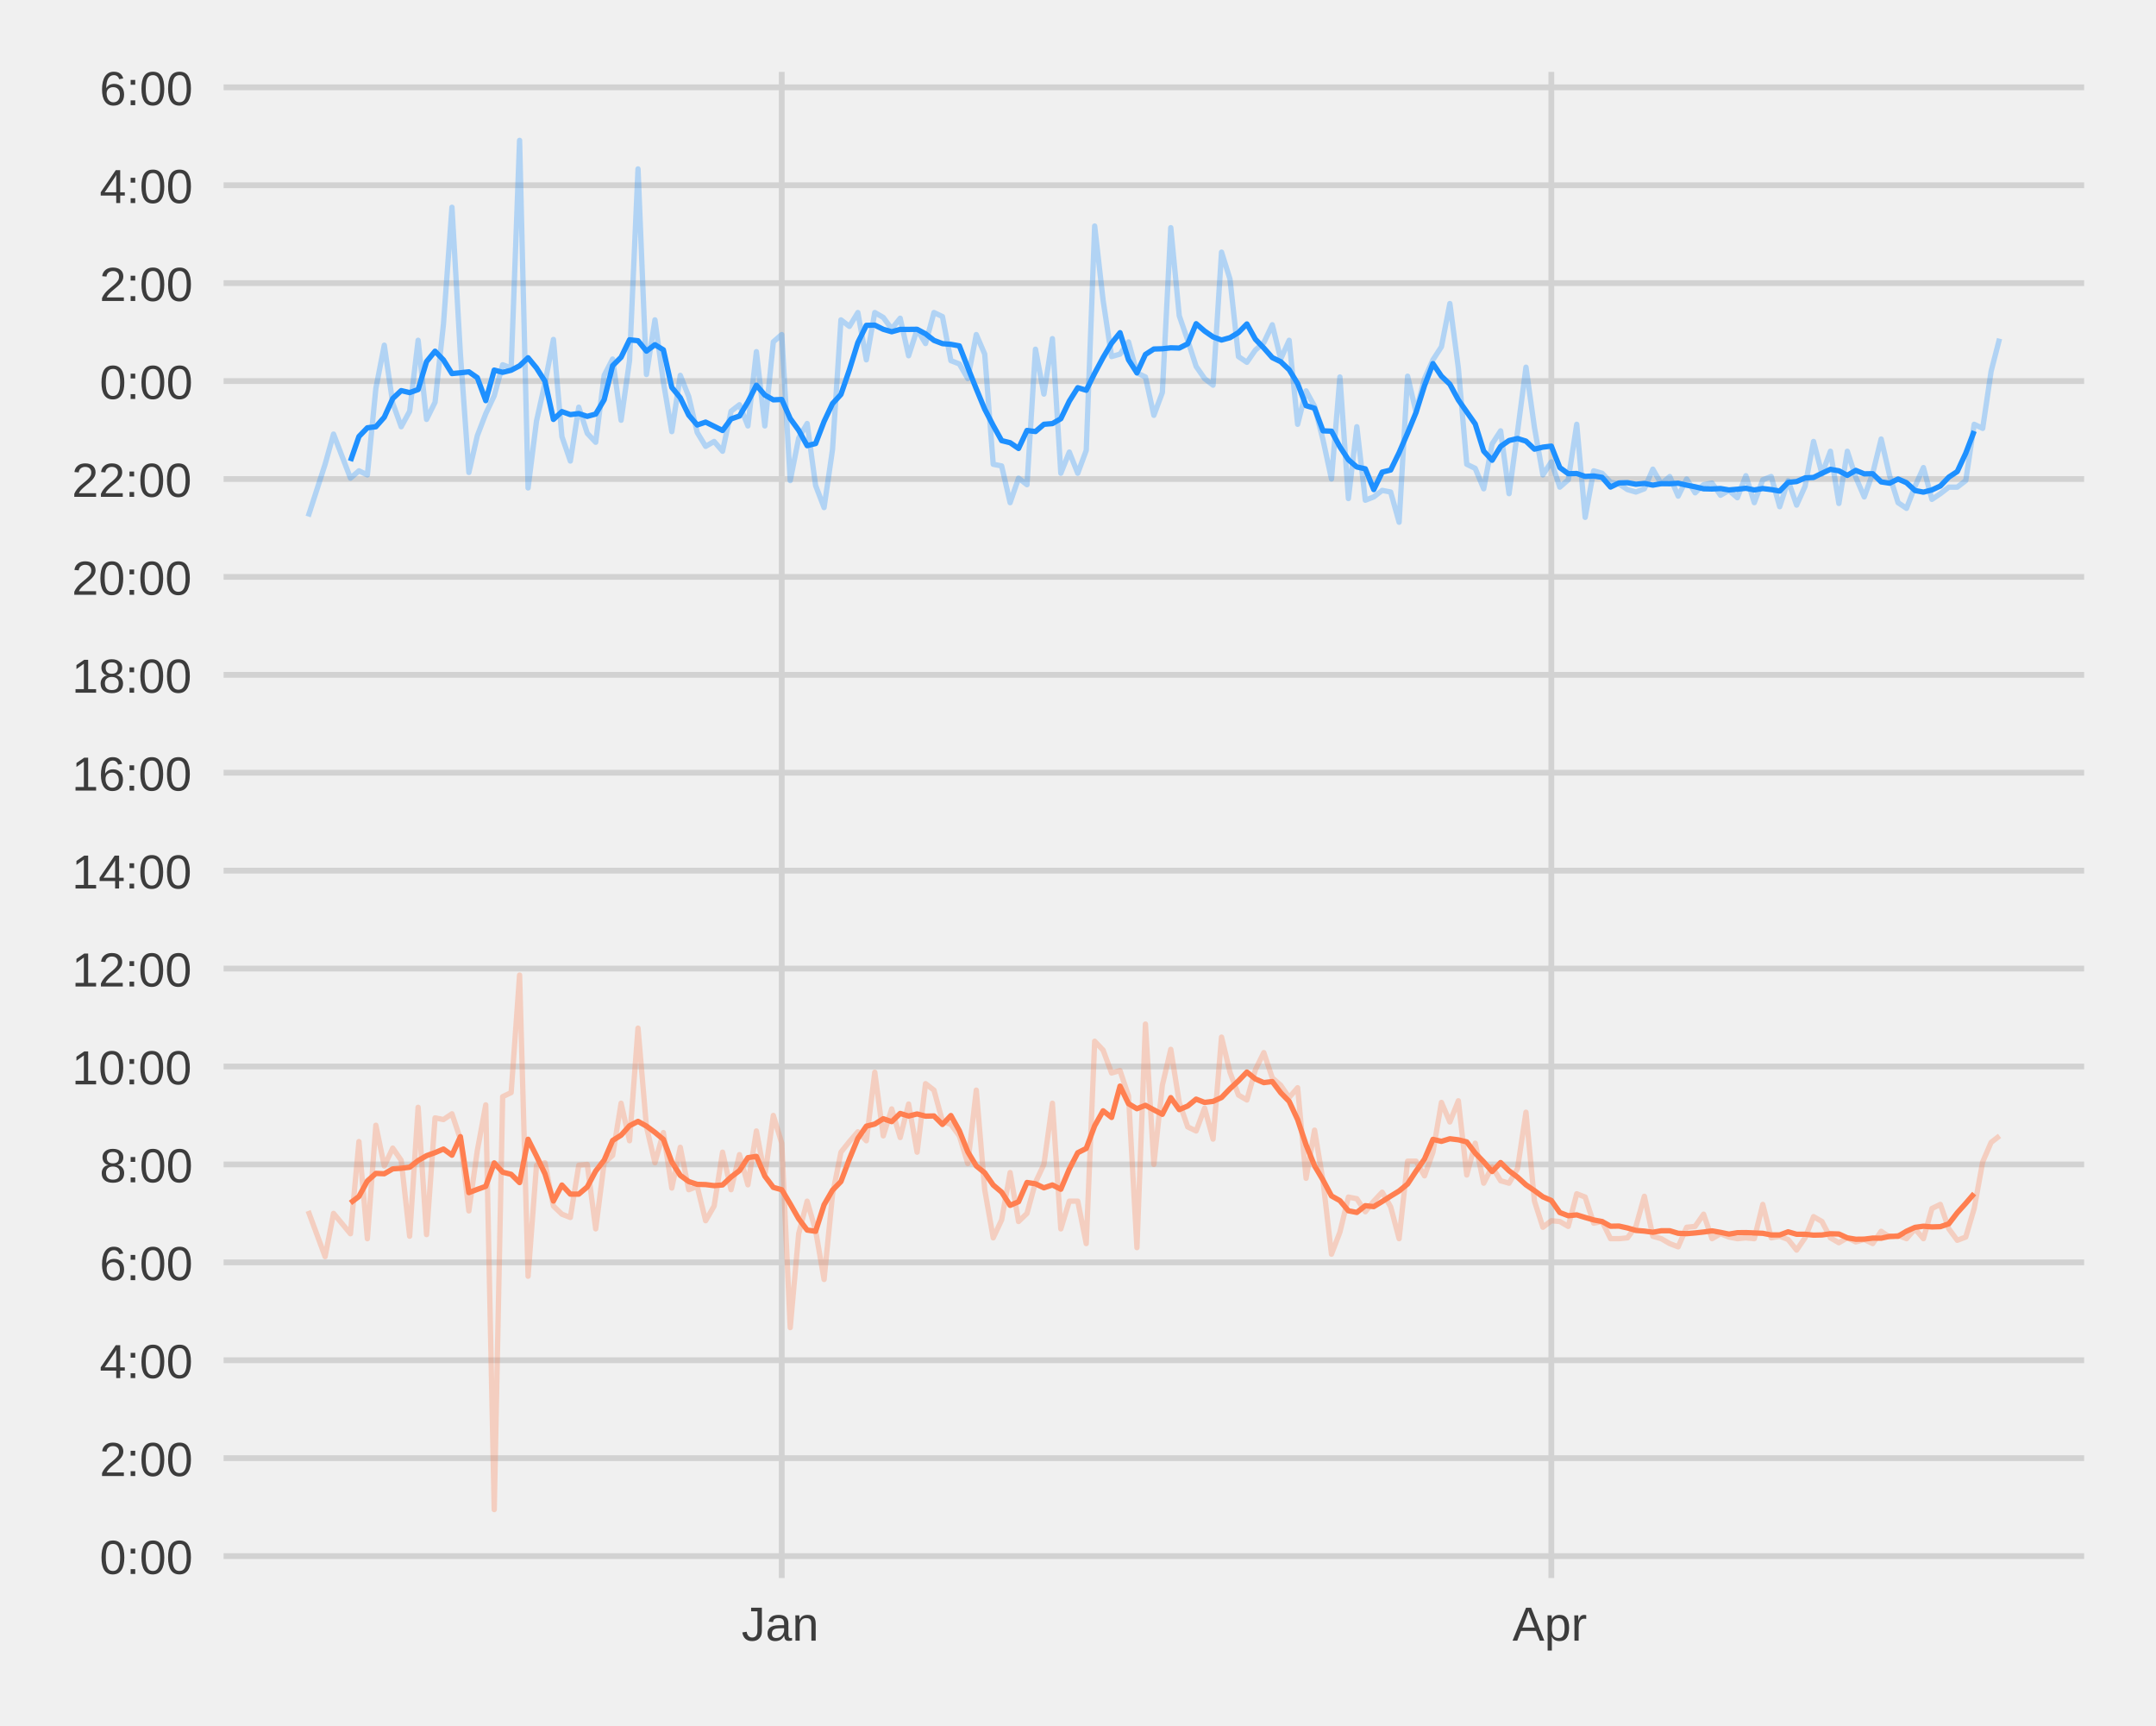
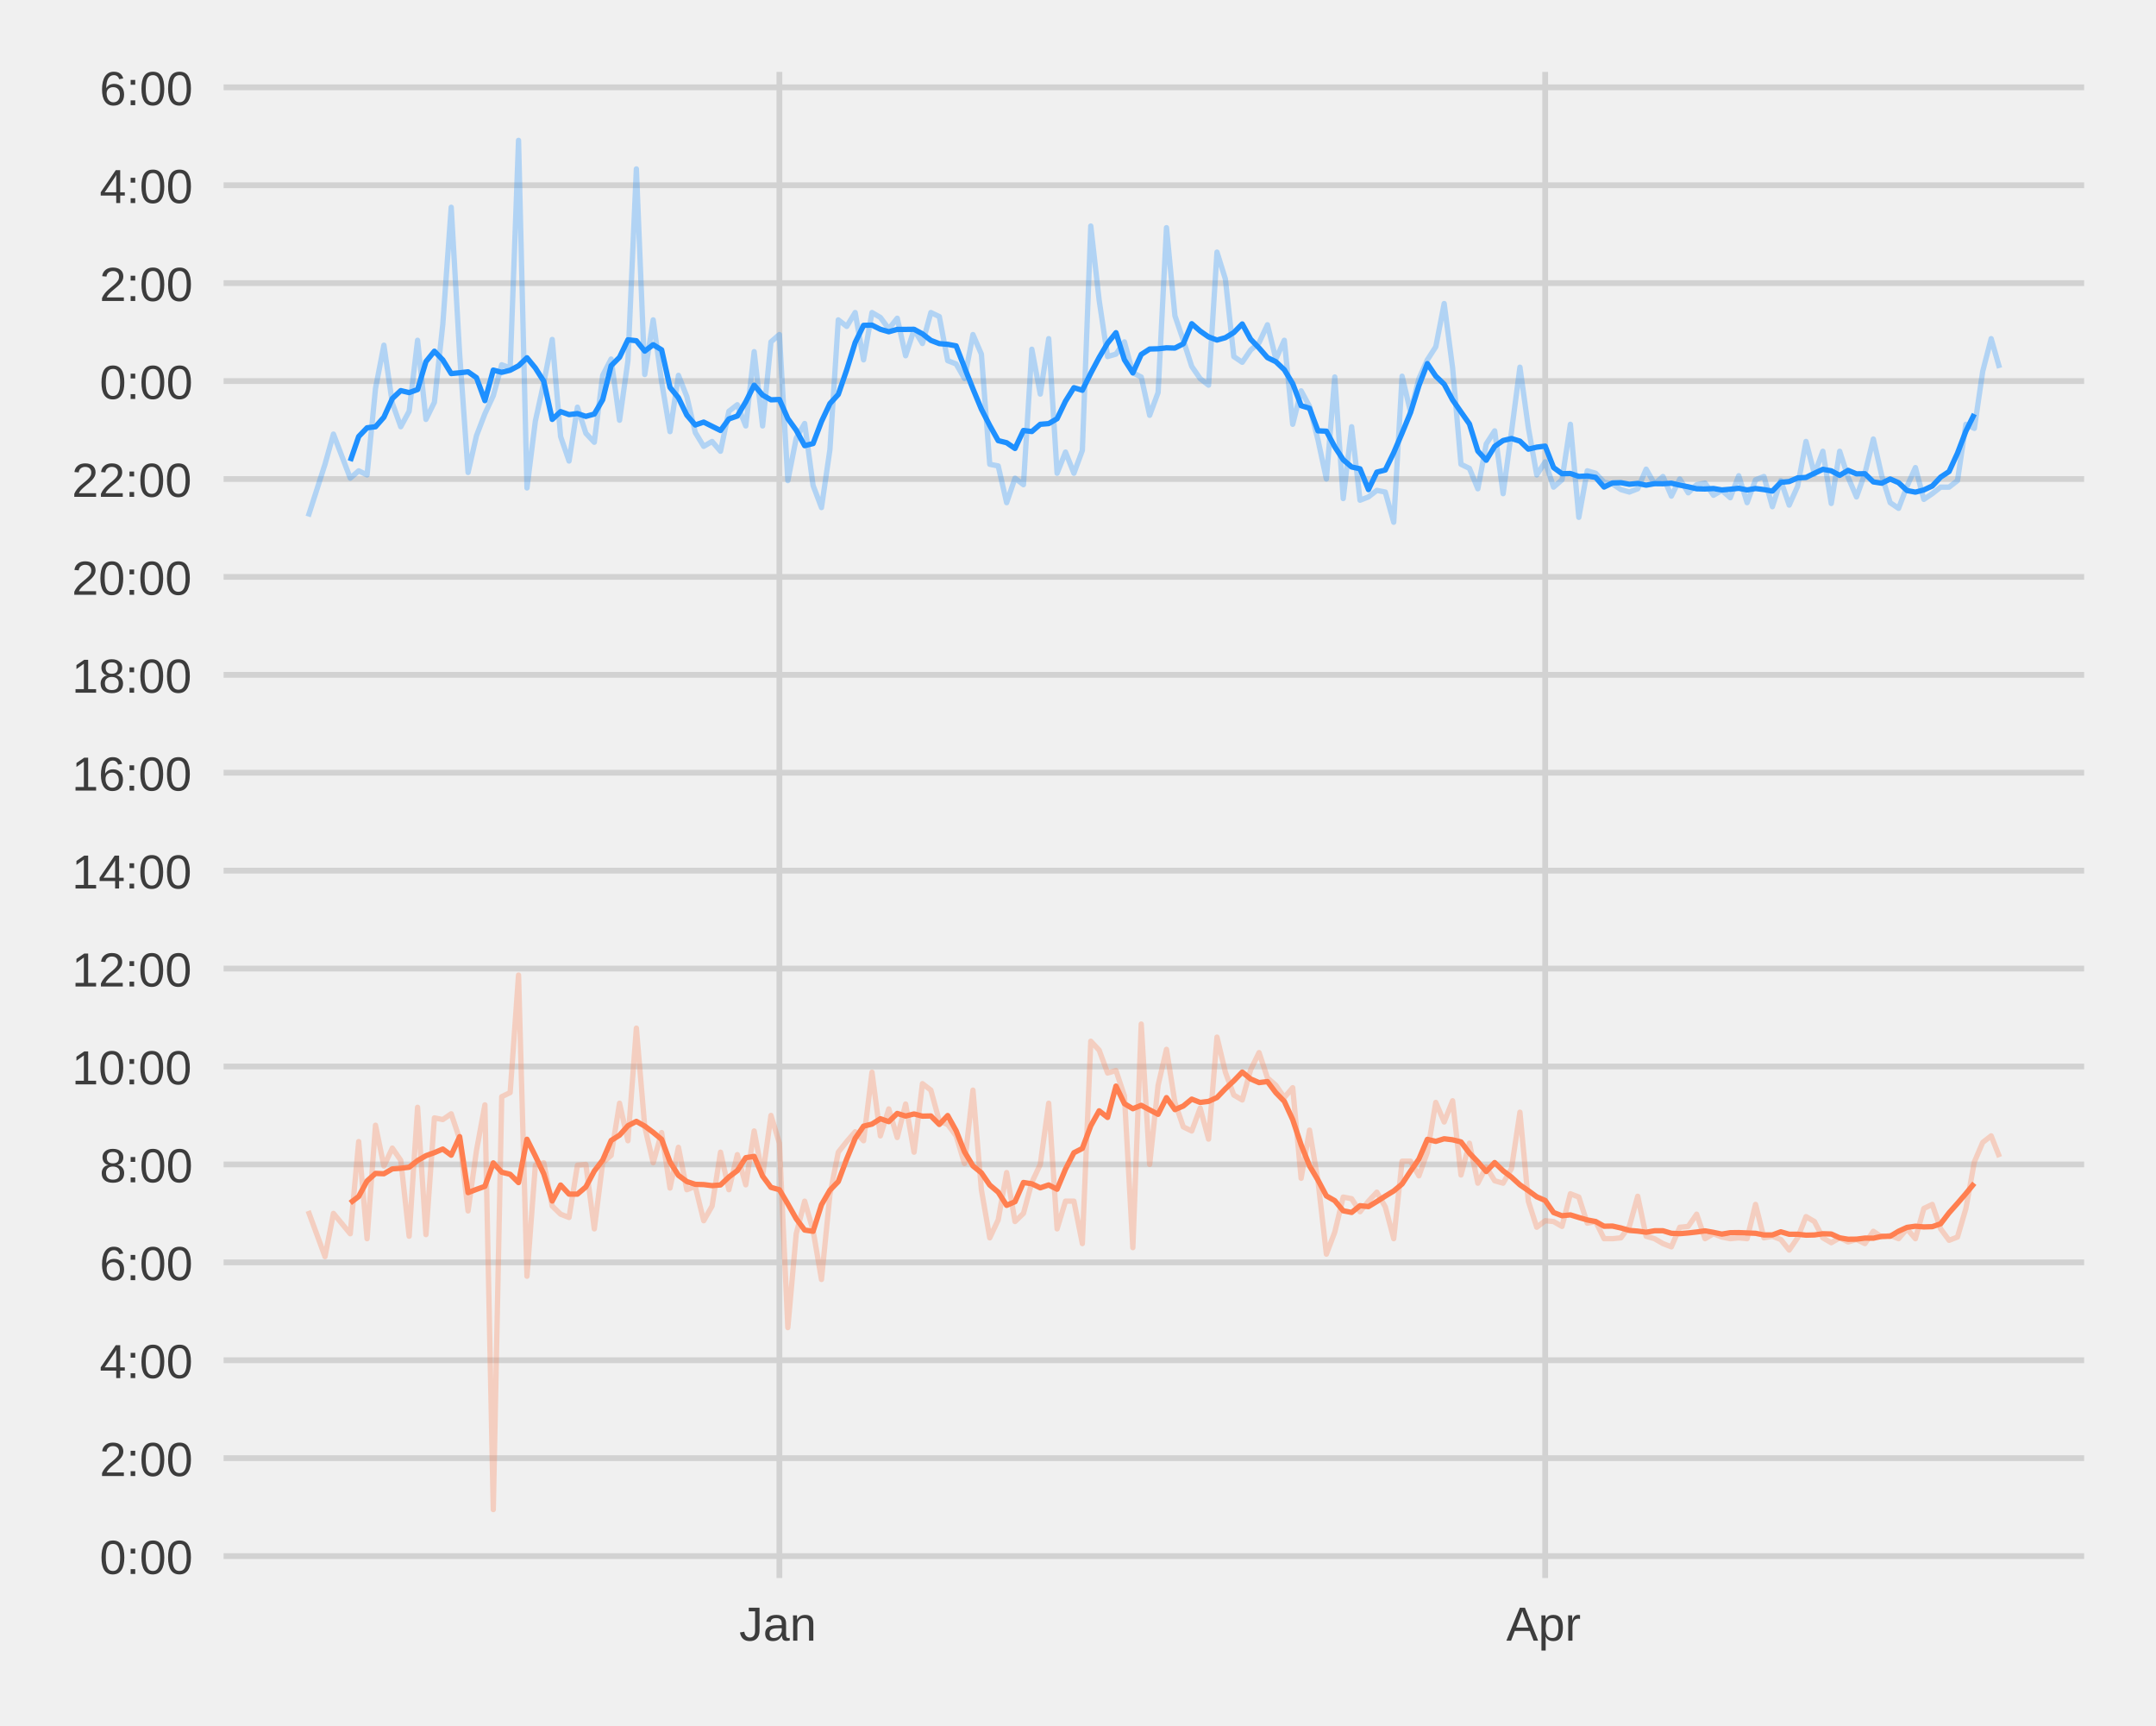
<svg xmlns="http://www.w3.org/2000/svg" viewBox="0 0 432.00 345.60">
  <defs>
    <style type="text/css">
    line, polyline, polygon, path, rect, circle {
      fill: none;
      stroke: #000000;
      stroke-linecap: round;
      stroke-linejoin: round;
      stroke-miterlimit: 10.00;
    }
  </style>
  </defs>
  <rect width="100%" height="100%" style="stroke: none; fill: #FFFFFF;" />
  <rect x="0.00" y="0.00" width="432.00" height="345.60" style="stroke-width: 1.16; stroke: none; fill: #F0F0F0;" />
  <defs>
    <clipPath id="cpNDQuODB8NDE3LjYwfDMxNi4xM3wxNC40MA==">
      <rect x="44.80" y="14.40" width="372.80" height="301.73" />
    </clipPath>
  </defs>
  <rect x="44.80" y="14.40" width="372.80" height="301.73" style="stroke-width: 1.16; stroke: none; fill: #F0F0F0;" clip-path="url(#cpNDQuODB8NDE3LjYwfDMxNi4xM3wxNC40MA==)" />
  <polyline points="44.80,311.74 417.60,311.74 " style="stroke-width: 1.16; stroke: #D2D2D2; stroke-linecap: butt;" clip-path="url(#cpNDQuODB8NDE3LjYwfDMxNi4xM3wxNC40MA==)" />
  <polyline points="44.80,292.12 417.60,292.12 " style="stroke-width: 1.16; stroke: #D2D2D2; stroke-linecap: butt;" clip-path="url(#cpNDQuODB8NDE3LjYwfDMxNi4xM3wxNC40MA==)" />
  <polyline points="44.80,272.50 417.60,272.50 " style="stroke-width: 1.16; stroke: #D2D2D2; stroke-linecap: butt;" clip-path="url(#cpNDQuODB8NDE3LjYwfDMxNi4xM3wxNC40MA==)" />
  <polyline points="44.80,252.89 417.60,252.89 " style="stroke-width: 1.16; stroke: #D2D2D2; stroke-linecap: butt;" clip-path="url(#cpNDQuODB8NDE3LjYwfDMxNi4xM3wxNC40MA==)" />
  <polyline points="44.80,233.27 417.60,233.27 " style="stroke-width: 1.16; stroke: #D2D2D2; stroke-linecap: butt;" clip-path="url(#cpNDQuODB8NDE3LjYwfDMxNi4xM3wxNC40MA==)" />
  <polyline points="44.80,213.65 417.60,213.65 " style="stroke-width: 1.16; stroke: #D2D2D2; stroke-linecap: butt;" clip-path="url(#cpNDQuODB8NDE3LjYwfDMxNi4xM3wxNC40MA==)" />
  <polyline points="44.80,194.04 417.60,194.04 " style="stroke-width: 1.16; stroke: #D2D2D2; stroke-linecap: butt;" clip-path="url(#cpNDQuODB8NDE3LjYwfDMxNi4xM3wxNC40MA==)" />
  <polyline points="44.80,174.42 417.60,174.42 " style="stroke-width: 1.16; stroke: #D2D2D2; stroke-linecap: butt;" clip-path="url(#cpNDQuODB8NDE3LjYwfDMxNi4xM3wxNC40MA==)" />
  <polyline points="44.80,154.80 417.60,154.80 " style="stroke-width: 1.16; stroke: #D2D2D2; stroke-linecap: butt;" clip-path="url(#cpNDQuODB8NDE3LjYwfDMxNi4xM3wxNC40MA==)" />
  <polyline points="44.80,135.19 417.60,135.19 " style="stroke-width: 1.16; stroke: #D2D2D2; stroke-linecap: butt;" clip-path="url(#cpNDQuODB8NDE3LjYwfDMxNi4xM3wxNC40MA==)" />
  <polyline points="44.80,115.57 417.60,115.57 " style="stroke-width: 1.16; stroke: #D2D2D2; stroke-linecap: butt;" clip-path="url(#cpNDQuODB8NDE3LjYwfDMxNi4xM3wxNC40MA==)" />
  <polyline points="44.80,95.96 417.60,95.96 " style="stroke-width: 1.16; stroke: #D2D2D2; stroke-linecap: butt;" clip-path="url(#cpNDQuODB8NDE3LjYwfDMxNi4xM3wxNC40MA==)" />
  <polyline points="44.80,76.34 417.60,76.34 " style="stroke-width: 1.16; stroke: #D2D2D2; stroke-linecap: butt;" clip-path="url(#cpNDQuODB8NDE3LjYwfDMxNi4xM3wxNC40MA==)" />
  <polyline points="44.80,56.72 417.60,56.72 " style="stroke-width: 1.16; stroke: #D2D2D2; stroke-linecap: butt;" clip-path="url(#cpNDQuODB8NDE3LjYwfDMxNi4xM3wxNC40MA==)" />
  <polyline points="44.80,37.11 417.60,37.11 " style="stroke-width: 1.16; stroke: #D2D2D2; stroke-linecap: butt;" clip-path="url(#cpNDQuODB8NDE3LjYwfDMxNi4xM3wxNC40MA==)" />
  <polyline points="44.80,17.49 417.60,17.49 " style="stroke-width: 1.16; stroke: #D2D2D2; stroke-linecap: butt;" clip-path="url(#cpNDQuODB8NDE3LjYwfDMxNi4xM3wxNC40MA==)" />
-   <polyline points="156.64,316.13 156.64,14.40 " style="stroke-width: 1.16; stroke: #D2D2D2; stroke-linecap: butt;" clip-path="url(#cpNDQuODB8NDE3LjYwfDMxNi4xM3wxNC40MA==)" />
-   <polyline points="310.84,316.13 310.84,14.40 " style="stroke-width: 1.16; stroke: #D2D2D2; stroke-linecap: butt;" clip-path="url(#cpNDQuODB8NDE3LjYwfDMxNi4xM3wxNC40MA==)" />
-   <polyline points="61.75,242.59 65.14,251.74 66.83,243.08 70.22,247.16 71.92,228.69 73.61,248.15 75.31,225.42 77.00,233.60 78.69,230.00 80.39,232.45 82.08,247.66 83.78,221.83 85.47,247.33 87.17,223.95 88.86,224.28 90.56,223.13 92.25,228.20 93.95,242.59 95.64,230.49 97.33,221.34 99.03,302.42 100.72,219.70 102.42,218.88 104.11,195.34 105.81,255.67 107.50,233.43 109.20,232.94 110.89,241.61 112.59,243.24 114.28,243.90 115.97,233.43 117.67,233.27 119.36,246.18 121.06,232.94 122.75,231.47 124.45,221.01 126.14,228.53 127.84,205.97 129.53,225.75 131.23,232.94 132.92,226.89 134.61,238.01 136.31,229.84 138.00,238.34 139.70,237.68 141.39,244.55 143.09,241.61 144.78,230.82 146.48,238.34 148.17,231.31 149.86,237.36 151.56,226.57 153.25,235.56 154.95,223.46 156.64,229.02 158.34,265.96 160.03,247.16 161.73,240.63 163.42,246.51 165.12,256.32 166.81,239.32 168.50,230.82 170.20,228.69 171.89,226.73 173.59,228.53 175.28,214.80 176.98,227.55 178.67,222.15 180.37,227.88 182.06,221.17 183.76,230.82 185.45,217.09 187.14,218.39 188.84,224.61 190.53,225.26 192.23,227.55 193.92,233.11 195.62,218.39 197.31,238.34 199.01,247.98 200.70,244.39 202.40,234.90 204.09,244.71 205.78,243.08 207.48,236.87 209.17,233.27 210.87,221.01 212.56,246.18 214.26,240.63 215.95,240.63 217.65,249.13 219.34,208.59 221.03,210.38 222.73,214.96 224.42,214.47 226.12,219.54 227.81,249.94 229.51,205.15 231.20,233.27 232.90,217.41 234.59,210.22 236.29,220.85 237.98,225.75 239.67,226.57 241.37,221.99 243.06,228.20 244.76,207.77 246.45,214.80 248.15,219.37 249.84,220.36 251.54,214.31 253.23,210.87 254.93,215.94 256.62,217.41 258.31,219.87 260.01,217.90 261.70,236.05 263.40,226.40 265.09,236.54 266.79,251.25 268.48,246.84 270.18,239.81 271.87,240.14 273.57,242.75 275.26,240.63 276.95,238.83 278.65,241.77 280.34,248.15 282.04,232.62 283.73,232.62 285.43,235.56 287.12,230.82 288.82,220.85 290.51,224.77 292.21,220.52 293.90,235.39 295.59,229.02 297.29,237.03 298.98,233.76 300.68,236.54 302.37,237.03 304.07,234.09 305.76,222.81 307.46,240.63 309.15,245.86 310.84,244.55 312.54,244.71 314.23,245.69 315.93,239.15 317.62,239.81 319.32,245.04 321.01,244.71 322.71,248.15 324.40,248.15 326.10,247.98 327.79,245.69 329.48,239.65 331.18,247.66 332.87,248.15 334.57,249.13 336.26,249.78 337.96,245.86 339.65,245.69 341.35,243.24 343.04,248.15 344.74,247.16 346.43,247.82 348.12,248.15 349.82,247.98 351.51,248.15 353.21,241.28 354.90,247.98 356.60,247.66 358.29,248.31 359.99,250.43 361.68,247.98 363.38,243.73 365.07,244.71 366.76,247.98 368.46,248.96 370.15,247.98 371.85,248.80 373.54,248.31 375.24,249.13 376.93,246.67 378.63,247.82 380.32,247.49 382.01,248.15 383.71,246.18 385.40,248.15 387.10,242.10 388.79,241.28 390.49,246.18 392.18,248.47 393.88,247.82 395.57,242.10 397.27,232.78 398.96,228.86 400.65,227.55 " style="stroke-width: 1.07; stroke: #FF7F50; stroke-opacity: 0.30; stroke-linecap: butt;" clip-path="url(#cpNDQuODB8NDE3LjYwfDMxNi4xM3wxNC40MA==)" />
-   <polyline points="61.75,103.47 65.14,93.01 66.83,86.96 70.22,95.79 71.92,94.32 73.61,95.14 75.31,77.81 77.00,69.15 78.69,80.75 80.39,85.49 82.08,82.39 83.78,68.17 85.47,84.02 87.17,80.59 88.86,64.90 90.56,41.52 92.25,70.94 93.95,94.65 95.64,87.29 97.33,82.88 99.03,79.28 100.72,73.07 102.42,73.72 104.11,28.12 105.81,97.75 107.50,84.35 109.20,76.67 110.89,68.00 112.59,87.45 114.28,92.36 115.97,81.57 117.67,86.80 119.36,88.60 121.06,75.19 122.75,71.93 124.45,84.19 126.14,72.25 127.84,33.84 129.53,75.03 131.23,64.08 132.92,76.50 134.61,86.47 136.31,75.19 138.00,79.44 139.70,86.64 141.39,89.42 143.09,88.44 144.78,90.40 146.48,82.39 148.17,81.08 149.86,85.33 151.56,70.45 153.25,85.33 154.95,68.49 156.64,67.02 158.34,96.28 160.03,87.78 161.73,84.84 163.42,97.26 165.12,101.68 166.81,90.07 168.50,64.08 170.20,65.39 171.89,62.61 173.59,72.09 175.28,62.61 176.98,63.59 178.67,65.88 180.37,63.75 182.06,71.27 183.76,66.04 185.45,68.82 187.14,62.61 188.84,63.42 190.53,72.25 192.23,72.91 193.92,75.85 195.62,67.02 197.31,70.94 199.01,93.01 200.70,93.34 202.40,100.70 204.09,95.79 205.78,97.10 207.48,69.96 209.17,78.95 210.87,67.84 212.56,94.81 214.26,90.56 215.95,94.81 217.65,90.23 219.34,45.28 221.03,60.16 222.73,71.43 224.42,70.94 226.12,68.49 227.81,74.70 229.51,75.52 231.20,83.20 232.90,78.63 234.59,45.61 236.29,63.26 237.98,68.17 239.67,73.40 241.37,75.85 243.06,77.16 244.76,50.51 246.45,55.90 248.15,71.43 249.84,72.58 251.54,70.13 253.23,68.66 254.93,65.06 256.62,71.93 258.31,68.17 260.01,85.00 261.70,78.30 263.40,81.41 265.09,88.11 266.79,95.96 268.48,75.52 270.18,99.88 271.87,85.49 273.57,100.21 275.26,99.55 276.95,98.24 278.65,98.57 280.34,104.62 282.04,75.36 283.73,82.55 285.43,75.85 287.12,72.09 288.82,69.47 290.51,60.81 292.21,73.72 293.90,93.01 295.59,93.83 297.29,97.92 298.98,88.93 300.68,86.31 302.37,98.90 304.07,86.47 305.76,73.56 307.46,85.66 309.15,95.14 310.84,92.52 312.54,97.59 314.23,96.12 315.93,85.00 317.62,103.64 319.32,94.32 321.01,94.81 322.71,96.61 324.40,96.94 326.10,98.08 327.79,98.57 329.48,97.92 331.18,93.99 332.87,96.94 334.57,95.46 336.26,99.39 337.96,95.96 339.65,98.73 341.35,97.10 343.04,96.77 344.74,99.22 346.43,98.24 348.12,99.71 349.82,95.30 351.51,100.70 353.21,96.12 354.90,95.46 356.60,101.51 358.29,96.28 359.99,101.19 361.68,97.43 363.38,88.44 365.07,94.97 366.76,90.40 368.46,100.86 370.15,90.40 371.85,95.63 373.54,99.55 375.24,94.81 376.93,87.95 378.63,95.30 380.32,100.70 382.01,101.84 383.71,97.43 385.40,93.67 387.10,100.04 388.79,98.90 390.49,97.59 392.18,97.59 393.88,96.28 395.57,85.00 397.27,85.82 398.96,74.38 400.65,67.84 " style="stroke-width: 1.07; stroke: #1E90FF; stroke-opacity: 0.30; stroke-linecap: butt;" clip-path="url(#cpNDQuODB8NDE3LjYwfDMxNi4xM3wxNC40MA==)" />
-   <polyline points="70.22,240.98 71.92,239.69 73.61,236.59 75.31,235.07 77.00,235.14 78.69,234.16 80.39,234.04 82.08,233.83 83.78,232.50 85.47,231.52 87.17,230.91 88.86,230.19 90.56,231.42 92.25,227.71 93.95,238.92 95.64,238.27 97.33,237.66 99.03,232.97 100.72,234.83 102.42,235.25 104.11,236.91 105.81,228.23 107.50,231.59 109.20,235.16 110.89,240.60 112.59,237.40 114.28,239.22 115.97,239.22 117.67,237.78 119.36,234.60 121.06,232.41 122.75,228.48 124.45,227.41 126.14,225.52 127.84,224.65 129.53,225.59 131.23,226.85 132.92,228.25 134.61,232.78 136.31,235.46 138.00,236.70 139.70,237.26 141.39,237.31 143.09,237.52 144.78,237.38 146.48,235.79 148.17,234.51 149.86,231.92 151.56,231.66 153.25,235.61 154.95,237.87 156.64,238.34 158.34,241.19 160.03,244.15 161.73,246.42 163.42,246.67 165.12,241.35 166.81,238.43 168.50,236.70 170.20,232.17 171.89,228.06 173.59,225.61 175.28,225.19 176.98,224.12 178.67,224.70 180.37,223.06 182.06,223.58 183.76,223.16 185.45,223.60 187.14,223.56 188.84,225.26 190.53,223.48 192.23,226.52 193.92,230.75 195.62,233.57 197.31,234.95 199.01,237.40 200.70,238.83 202.40,241.47 204.09,240.74 205.78,236.89 207.48,237.15 209.17,237.96 210.87,237.38 212.56,238.24 214.26,234.20 215.95,230.93 217.65,230.07 219.34,225.54 221.03,222.53 222.73,223.86 224.42,217.58 226.12,221.10 227.81,222.11 229.51,221.43 231.20,222.34 232.90,223.23 234.59,219.89 236.29,222.29 237.98,221.57 239.67,220.19 241.37,220.85 243.06,220.64 244.76,219.87 246.45,218.11 248.15,216.53 249.84,214.77 251.54,216.15 253.23,216.88 254.93,216.67 256.62,218.91 258.31,220.64 260.01,224.30 261.70,229.35 263.40,233.55 265.09,236.40 266.79,239.58 268.48,240.53 270.18,242.56 271.87,242.89 273.57,241.54 275.26,241.72 276.95,240.70 278.65,239.62 280.34,238.59 282.04,237.19 283.73,234.62 285.43,232.20 287.12,228.25 288.82,228.65 290.51,228.13 292.21,228.34 293.90,228.76 295.59,231.00 297.29,232.76 298.98,234.69 300.68,232.90 302.37,234.55 304.07,235.82 305.76,237.36 307.46,238.52 309.15,239.76 310.84,240.49 312.54,242.91 314.23,243.55 315.93,243.38 317.62,243.90 319.32,244.39 321.01,244.71 322.71,245.65 324.40,245.62 326.10,246.00 327.79,246.49 329.48,246.63 331.18,246.86 332.87,246.56 334.57,246.56 336.26,247.07 337.96,247.14 339.65,247.00 341.35,246.81 343.04,246.58 344.74,246.88 346.43,247.23 348.12,246.95 349.82,246.93 351.51,247.00 353.21,247.07 354.90,247.40 356.60,247.40 358.29,246.77 359.99,247.26 361.68,247.26 363.38,247.44 365.07,247.40 366.76,247.16 368.46,247.21 370.15,247.98 371.85,248.26 373.54,248.24 375.24,248.03 376.93,248.05 378.63,247.68 380.32,247.66 382.01,246.65 383.71,245.88 385.40,245.65 387.10,245.79 388.79,245.74 390.49,245.16 392.18,242.96 393.88,241.07 395.57,239.11 " style="stroke-width: 1.07; stroke: #FF7F50; stroke-linecap: butt;" clip-path="url(#cpNDQuODB8NDE3LjYwfDMxNi4xM3wxNC40MA==)" />
-   <polyline points="70.22,92.36 71.92,87.45 73.61,85.70 75.31,85.49 77.00,83.58 78.69,79.84 80.39,78.25 82.08,78.65 83.78,78.04 85.47,72.44 87.17,70.36 88.86,72.11 90.56,74.84 92.25,74.68 93.95,74.49 95.64,75.66 97.33,80.26 99.03,74.14 100.72,74.59 102.42,74.17 104.11,73.28 105.81,71.67 107.50,73.72 109.20,76.39 110.89,84.02 112.59,82.46 114.28,83.06 115.97,82.85 117.67,83.41 119.36,82.95 121.06,80.08 122.75,73.26 124.45,71.57 126.14,68.07 127.84,68.26 129.53,70.34 131.23,69.05 132.92,70.08 134.61,77.62 136.31,79.68 138.00,83.16 139.70,85.14 141.39,84.56 143.09,85.40 144.78,86.24 146.48,83.93 148.17,83.34 149.86,80.50 151.56,77.16 153.25,79.14 154.95,80.10 156.64,80.03 158.34,83.86 160.03,86.19 161.73,89.28 163.42,88.86 165.12,84.44 166.81,80.85 168.50,79.02 170.20,74.07 171.89,68.63 173.59,65.18 175.28,65.13 176.98,65.97 178.67,66.46 180.37,65.99 182.06,65.99 183.76,65.97 185.45,66.88 187.14,68.19 188.84,68.84 190.53,68.98 192.23,69.29 193.92,73.63 195.62,77.90 197.31,81.97 199.01,85.24 200.70,88.27 202.40,88.69 204.09,89.84 205.78,86.24 207.48,86.45 209.17,85.00 210.87,84.86 212.56,83.88 214.26,80.36 215.95,77.67 217.65,78.18 219.34,74.77 221.03,71.62 222.73,68.75 224.42,66.65 226.12,72.07 227.81,74.70 229.51,71.01 231.20,69.92 232.90,69.87 234.59,69.68 236.29,69.73 237.98,68.87 239.67,64.85 241.37,66.32 243.06,67.49 244.76,68.12 246.45,67.65 248.15,66.62 249.84,64.90 251.54,67.96 253.23,69.71 254.93,71.64 256.62,72.46 258.31,74.07 260.01,76.85 261.70,81.27 263.40,81.78 265.09,86.31 266.79,86.38 268.48,89.51 270.18,92.10 271.87,93.55 273.57,93.92 275.26,98.08 276.95,94.58 278.65,94.16 280.34,90.68 282.04,86.75 283.73,82.64 285.43,77.25 287.12,72.84 288.82,75.36 290.51,76.97 292.21,80.12 293.90,82.53 295.59,84.93 297.29,90.37 298.98,92.20 300.68,89.42 302.37,88.25 304.07,87.85 305.76,88.37 307.46,89.98 309.15,89.58 310.84,89.37 312.54,93.67 314.23,94.90 315.93,94.86 317.62,95.44 319.32,95.35 321.01,95.63 322.71,97.57 324.40,96.75 326.10,96.70 327.79,97.01 329.48,96.84 331.18,97.19 332.87,96.89 334.57,96.91 336.26,96.80 337.96,97.19 339.65,97.52 341.35,97.92 343.04,97.96 344.74,97.87 346.43,98.15 348.12,98.01 349.82,97.82 351.51,98.15 353.21,97.87 354.90,98.08 356.60,98.38 358.29,96.63 359.99,96.47 361.68,95.74 363.38,95.65 365.07,94.81 366.76,94.02 368.46,94.32 370.15,95.23 371.85,94.23 373.54,94.93 375.24,94.90 376.93,96.54 378.63,96.80 380.32,95.96 382.01,96.70 383.71,98.27 385.40,98.59 387.10,98.15 388.79,97.36 390.49,95.58 392.18,94.46 393.88,90.79 395.57,86.36 " style="stroke-width: 1.07; stroke: #1E90FF; stroke-linecap: butt;" clip-path="url(#cpNDQuODB8NDE3LjYwfDMxNi4xM3wxNC40MA==)" />
+   <polyline points="156.17,316.13 156.17,14.40 " style="stroke-width: 1.16; stroke: #D2D2D2; stroke-linecap: butt;" clip-path="url(#cpNDQuODB8NDE3LjYwfDMxNi4xM3wxNC40MA==)" />
+   <polyline points="309.61,316.13 309.61,14.40 " style="stroke-width: 1.16; stroke: #D2D2D2; stroke-linecap: butt;" clip-path="url(#cpNDQuODB8NDE3LjYwfDMxNi4xM3wxNC40MA==)" />
+   <polyline points="61.75,242.59 65.12,251.74 66.81,243.08 70.18,247.16 71.87,228.69 73.55,248.15 75.24,225.42 76.92,233.60 78.61,230.00 80.30,232.45 81.98,247.66 83.67,221.83 85.35,247.33 87.04,223.95 88.73,224.28 90.41,223.13 92.10,228.20 93.79,242.59 95.47,230.49 97.16,221.34 98.84,302.42 100.53,219.70 102.22,218.88 103.90,195.34 105.59,255.67 107.27,233.43 108.96,232.94 110.65,241.61 112.33,243.24 114.02,243.90 115.70,233.43 117.39,233.27 119.08,246.18 120.76,232.94 122.45,231.47 124.14,221.01 125.82,228.53 127.51,205.97 129.19,225.75 130.88,232.94 132.57,226.89 134.25,238.01 135.94,229.84 137.62,238.34 139.31,237.68 141.00,244.55 142.68,241.61 144.37,230.82 146.05,238.34 147.74,231.31 149.43,237.36 151.11,226.57 152.80,235.56 154.48,223.46 156.17,229.02 157.86,265.96 159.54,247.16 161.23,240.63 162.92,246.51 164.60,256.32 166.29,239.32 167.97,230.82 169.66,228.69 171.35,226.73 173.03,228.53 174.72,214.80 176.40,227.55 178.09,222.15 179.78,227.88 181.46,221.17 183.15,230.82 184.83,217.09 186.52,218.39 188.21,224.61 189.89,225.26 191.58,227.55 193.26,233.11 194.95,218.39 196.64,238.34 198.32,247.98 200.01,244.39 201.70,234.90 203.38,244.71 205.07,243.08 206.75,236.87 208.44,233.27 210.13,221.01 211.81,246.18 213.50,240.63 215.18,240.63 216.87,249.13 218.56,208.59 220.24,210.38 221.93,214.96 223.61,214.47 225.30,219.54 226.99,249.94 228.67,205.15 230.36,233.27 232.05,217.41 233.73,210.22 235.42,220.85 237.10,225.75 238.79,226.57 240.48,221.99 242.16,228.20 243.85,207.77 245.53,214.80 247.22,219.37 248.91,220.36 250.59,214.31 252.28,210.87 253.96,215.94 255.65,217.41 257.34,219.87 259.02,217.90 260.71,236.05 262.39,226.40 264.08,236.54 265.77,251.25 267.45,246.84 269.14,239.81 270.83,240.14 272.51,242.75 274.20,240.63 275.88,238.83 277.57,241.77 279.26,248.15 280.94,232.62 282.63,232.62 284.31,235.56 286.00,230.82 287.69,220.85 289.37,224.77 291.06,220.52 292.74,235.39 294.43,229.02 296.12,237.03 297.80,233.76 299.49,236.54 301.18,237.03 302.86,234.09 304.55,222.81 306.23,240.63 307.92,245.86 309.61,244.55 311.29,244.71 312.98,245.69 314.66,239.15 316.35,239.81 318.04,245.04 319.72,244.71 321.41,248.15 323.09,248.15 324.78,247.98 326.47,245.69 328.15,239.65 329.84,247.66 331.52,248.15 333.21,249.13 334.90,249.78 336.58,245.86 338.27,245.69 339.96,243.24 341.64,248.15 343.33,247.16 345.01,247.82 346.70,248.15 348.39,247.98 350.07,248.15 351.76,241.28 353.44,247.98 355.13,247.66 356.82,248.31 358.50,250.43 360.19,247.98 361.87,243.73 363.56,244.71 365.25,247.98 366.93,248.96 368.62,247.98 370.31,248.80 371.99,248.31 373.68,249.13 375.36,246.67 377.05,247.82 378.74,247.49 380.42,248.15 382.11,246.18 383.79,248.15 385.48,242.10 387.17,241.28 388.85,246.18 390.54,248.47 392.22,247.82 393.91,242.10 395.60,232.78 397.28,228.86 398.97,227.55 400.65,231.80 " style="stroke-width: 1.07; stroke: #FF7F50; stroke-opacity: 0.30; stroke-linecap: butt;" clip-path="url(#cpNDQuODB8NDE3LjYwfDMxNi4xM3wxNC40MA==)" />
+   <polyline points="61.75,103.47 65.12,93.01 66.81,86.96 70.18,95.79 71.87,94.32 73.55,95.14 75.24,77.81 76.92,69.15 78.61,80.75 80.30,85.49 81.98,82.39 83.67,68.17 85.35,84.02 87.04,80.59 88.73,64.90 90.41,41.52 92.10,70.94 93.79,94.65 95.47,87.29 97.16,82.88 98.84,79.28 100.53,73.07 102.22,73.72 103.90,28.12 105.59,97.75 107.27,84.35 108.96,76.67 110.65,68.00 112.33,87.45 114.02,92.36 115.70,81.57 117.39,86.80 119.08,88.60 120.76,75.19 122.45,71.93 124.14,84.19 125.82,72.25 127.51,33.84 129.19,75.03 130.88,64.08 132.57,76.50 134.25,86.47 135.94,75.19 137.62,79.44 139.31,86.64 141.00,89.42 142.68,88.44 144.37,90.40 146.05,82.39 147.74,81.08 149.43,85.33 151.11,70.45 152.80,85.33 154.48,68.49 156.17,67.02 157.86,96.28 159.54,87.78 161.23,84.84 162.92,97.26 164.60,101.68 166.29,90.07 167.97,64.08 169.66,65.39 171.35,62.61 173.03,72.09 174.72,62.61 176.40,63.59 178.09,65.88 179.78,63.75 181.46,71.27 183.15,66.04 184.83,68.82 186.52,62.61 188.21,63.42 189.89,72.25 191.58,72.91 193.26,75.85 194.95,67.02 196.64,70.94 198.32,93.01 200.01,93.34 201.70,100.70 203.38,95.79 205.07,97.10 206.75,69.96 208.44,78.95 210.13,67.84 211.81,94.81 213.50,90.56 215.18,94.81 216.87,90.23 218.56,45.28 220.24,60.16 221.93,71.43 223.61,70.94 225.30,68.49 226.99,74.70 228.67,75.52 230.36,83.20 232.05,78.63 233.73,45.61 235.42,63.26 237.10,68.17 238.79,73.40 240.48,75.85 242.16,77.16 243.85,50.51 245.53,55.90 247.22,71.43 248.91,72.58 250.59,70.13 252.28,68.66 253.96,65.06 255.65,71.93 257.34,68.17 259.02,85.00 260.71,78.30 262.39,81.41 264.08,88.11 265.77,95.96 267.45,75.52 269.14,99.88 270.83,85.49 272.51,100.21 274.20,99.55 275.88,98.24 277.57,98.57 279.26,104.62 280.94,75.36 282.63,82.55 284.31,75.85 286.00,72.09 287.69,69.47 289.37,60.81 291.06,73.72 292.74,93.01 294.43,93.83 296.12,97.92 297.80,88.93 299.49,86.31 301.18,98.90 302.86,86.47 304.55,73.56 306.23,85.66 307.92,95.14 309.61,92.52 311.29,97.59 312.98,96.12 314.66,85.00 316.35,103.64 318.04,94.32 319.72,94.81 321.41,96.61 323.09,96.94 324.78,98.08 326.47,98.57 328.15,97.92 329.84,93.99 331.52,96.94 333.21,95.46 334.90,99.39 336.58,95.96 338.27,98.73 339.96,97.10 341.64,96.77 343.33,99.22 345.01,98.24 346.70,99.71 348.39,95.30 350.07,100.70 351.76,96.12 353.44,95.46 355.13,101.51 356.82,96.28 358.50,101.19 360.19,97.43 361.87,88.44 363.56,94.97 365.25,90.40 366.93,100.86 368.62,90.40 370.31,95.63 371.99,99.55 373.68,94.81 375.36,87.95 377.05,95.30 378.74,100.70 380.42,101.84 382.11,97.43 383.79,93.67 385.48,100.04 387.17,98.90 388.85,97.59 390.54,97.59 392.22,96.28 393.91,85.00 395.60,85.82 397.28,74.38 398.97,67.84 400.65,73.72 " style="stroke-width: 1.07; stroke: #1E90FF; stroke-opacity: 0.30; stroke-linecap: butt;" clip-path="url(#cpNDQuODB8NDE3LjYwfDMxNi4xM3wxNC40MA==)" />
+   <polyline points="70.18,240.98 71.87,239.69 73.55,236.59 75.24,235.07 76.92,235.14 78.61,234.16 80.30,234.04 81.98,233.83 83.67,232.50 85.35,231.52 87.04,230.91 88.73,230.19 90.41,231.42 92.10,227.71 93.79,238.92 95.47,238.27 97.16,237.66 98.84,232.97 100.53,234.83 102.22,235.25 103.90,236.91 105.59,228.23 107.27,231.59 108.96,235.16 110.65,240.60 112.33,237.40 114.02,239.22 115.70,239.22 117.39,237.78 119.08,234.60 120.76,232.41 122.45,228.48 124.14,227.41 125.82,225.52 127.51,224.65 129.19,225.59 130.88,226.85 132.57,228.25 134.25,232.78 135.94,235.46 137.62,236.70 139.31,237.26 141.00,237.31 142.68,237.52 144.37,237.38 146.05,235.79 147.74,234.51 149.43,231.92 151.11,231.66 152.80,235.61 154.48,237.87 156.17,238.34 157.86,241.19 159.54,244.15 161.23,246.42 162.92,246.67 164.60,241.35 166.29,238.43 167.97,236.70 169.66,232.17 171.35,228.06 173.03,225.61 174.72,225.19 176.40,224.12 178.09,224.70 179.78,223.06 181.46,223.58 183.15,223.16 184.83,223.60 186.52,223.56 188.21,225.26 189.89,223.48 191.58,226.52 193.26,230.75 194.95,233.57 196.64,234.95 198.32,237.40 200.01,238.83 201.70,241.47 203.38,240.74 205.07,236.89 206.75,237.15 208.44,237.96 210.13,237.38 211.81,238.24 213.50,234.20 215.18,230.93 216.87,230.07 218.56,225.54 220.24,222.53 221.93,223.86 223.61,217.58 225.30,221.10 226.99,222.11 228.67,221.43 230.36,222.34 232.05,223.23 233.73,219.89 235.42,222.29 237.10,221.57 238.79,220.19 240.48,220.85 242.16,220.64 243.85,219.87 245.53,218.11 247.22,216.53 248.91,214.77 250.59,216.15 252.28,216.88 253.96,216.67 255.65,218.91 257.34,220.64 259.02,224.30 260.71,229.35 262.39,233.55 264.08,236.40 265.77,239.58 267.45,240.53 269.14,242.56 270.83,242.89 272.51,241.54 274.20,241.72 275.88,240.70 277.57,239.62 279.26,238.59 280.94,237.19 282.63,234.62 284.31,232.20 286.00,228.25 287.69,228.65 289.37,228.13 291.06,228.34 292.74,228.76 294.43,231.00 296.12,232.76 297.80,234.69 299.49,232.90 301.18,234.55 302.86,235.82 304.55,237.36 306.23,238.52 307.92,239.76 309.61,240.49 311.29,242.91 312.98,243.55 314.66,243.38 316.35,243.90 318.04,244.39 319.72,244.71 321.41,245.65 323.09,245.62 324.78,246.00 326.47,246.49 328.15,246.63 329.84,246.86 331.52,246.56 333.21,246.56 334.90,247.07 336.58,247.14 338.27,247.00 339.96,246.81 341.64,246.58 343.33,246.88 345.01,247.23 346.70,246.95 348.39,246.93 350.07,247.00 351.76,247.07 353.44,247.40 355.13,247.40 356.82,246.77 358.50,247.26 360.19,247.26 361.87,247.44 363.56,247.40 365.25,247.16 366.93,247.21 368.62,247.98 370.31,248.26 371.99,248.24 373.68,248.03 375.36,248.05 377.05,247.68 378.74,247.66 380.42,246.65 382.11,245.88 383.79,245.65 385.48,245.79 387.17,245.74 388.85,245.16 390.54,242.96 392.22,241.07 393.91,239.11 395.60,237.05 " style="stroke-width: 1.07; stroke: #FF7F50; stroke-linecap: butt;" clip-path="url(#cpNDQuODB8NDE3LjYwfDMxNi4xM3wxNC40MA==)" />
+   <polyline points="70.18,92.36 71.87,87.45 73.55,85.70 75.24,85.49 76.92,83.58 78.61,79.84 80.30,78.25 81.98,78.65 83.67,78.04 85.35,72.44 87.04,70.36 88.73,72.11 90.41,74.84 92.10,74.68 93.79,74.49 95.47,75.66 97.16,80.26 98.84,74.14 100.53,74.59 102.22,74.17 103.90,73.28 105.59,71.67 107.27,73.72 108.96,76.39 110.65,84.02 112.33,82.46 114.02,83.06 115.70,82.85 117.39,83.41 119.08,82.95 120.76,80.08 122.45,73.26 124.14,71.57 125.82,68.07 127.51,68.26 129.19,70.34 130.88,69.05 132.57,70.08 134.25,77.62 135.94,79.68 137.62,83.16 139.31,85.14 141.00,84.56 142.68,85.40 144.37,86.24 146.05,83.93 147.74,83.34 149.43,80.50 151.11,77.16 152.80,79.14 154.48,80.10 156.17,80.03 157.86,83.86 159.54,86.19 161.23,89.28 162.92,88.86 164.60,84.44 166.29,80.85 167.97,79.02 169.66,74.07 171.35,68.63 173.03,65.18 174.72,65.13 176.40,65.97 178.09,66.46 179.78,65.99 181.46,65.99 183.15,65.97 184.83,66.88 186.52,68.19 188.21,68.84 189.89,68.98 191.58,69.29 193.26,73.63 194.95,77.90 196.64,81.97 198.32,85.24 200.01,88.27 201.70,88.69 203.38,89.84 205.07,86.24 206.75,86.45 208.44,85.00 210.13,84.86 211.81,83.88 213.50,80.36 215.18,77.67 216.87,78.18 218.56,74.77 220.24,71.62 221.93,68.75 223.61,66.65 225.30,72.07 226.99,74.70 228.67,71.01 230.36,69.92 232.05,69.87 233.73,69.68 235.42,69.73 237.10,68.87 238.79,64.85 240.48,66.32 242.16,67.49 243.85,68.12 245.53,67.65 247.22,66.62 248.91,64.90 250.59,67.96 252.28,69.71 253.96,71.64 255.65,72.46 257.34,74.07 259.02,76.85 260.71,81.27 262.39,81.78 264.08,86.31 265.77,86.38 267.45,89.51 269.14,92.10 270.83,93.55 272.51,93.92 274.20,98.08 275.88,94.58 277.57,94.16 279.26,90.68 280.94,86.75 282.63,82.64 284.31,77.25 286.00,72.84 287.69,75.36 289.37,76.97 291.06,80.12 292.74,82.53 294.43,84.93 296.12,90.37 297.80,92.20 299.49,89.42 301.18,88.25 302.86,87.85 304.55,88.37 306.23,89.98 307.92,89.58 309.61,89.37 311.29,93.67 312.98,94.90 314.66,94.86 316.35,95.44 318.04,95.35 319.72,95.63 321.41,97.57 323.09,96.75 324.78,96.70 326.47,97.01 328.15,96.84 329.84,97.19 331.52,96.89 333.21,96.91 334.90,96.80 336.58,97.19 338.27,97.52 339.96,97.92 341.64,97.96 343.33,97.87 345.01,98.15 346.70,98.01 348.39,97.82 350.07,98.15 351.76,97.87 353.44,98.08 355.13,98.38 356.82,96.63 358.50,96.47 360.19,95.74 361.87,95.65 363.56,94.81 365.25,94.02 366.93,94.32 368.62,95.23 370.31,94.23 371.99,94.93 373.68,94.90 375.36,96.54 377.05,96.80 378.74,95.96 380.42,96.70 382.11,98.27 383.79,98.59 385.48,98.15 387.17,97.36 388.85,95.58 390.54,94.46 392.22,90.79 393.91,86.36 395.60,82.95 " style="stroke-width: 1.07; stroke: #1E90FF; stroke-linecap: butt;" clip-path="url(#cpNDQuODB8NDE3LjYwfDMxNi4xM3wxNC40MA==)" />
  <rect x="44.80" y="14.40" width="372.80" height="301.73" style="stroke-width: 1.16; stroke: none;" clip-path="url(#cpNDQuODB8NDE3LjYwfDMxNi4xM3wxNC40MA==)" />
  <defs>
    <clipPath id="cpMC4wMHw0MzIuMDB8MzQ1LjYwfDAuMDA=">
      <rect x="0.00" y="0.00" width="432.00" height="345.60" />
    </clipPath>
  </defs>
  <g clip-path="url(#cpMC4wMHw0MzIuMDB8MzQ1LjYwfDAuMDA=)">
    <text x="19.96" y="315.31" style="font-size: 9.60px; fill: #3C3C3C; font-family: Arial;" textLength="19.46px" lengthAdjust="spacingAndGlyphs">0:00</text>
  </g>
  <g clip-path="url(#cpMC4wMHw0MzIuMDB8MzQ1LjYwfDAuMDA=)">
    <text x="19.96" y="295.70" style="font-size: 9.60px; fill: #3C3C3C; font-family: Arial;" textLength="19.46px" lengthAdjust="spacingAndGlyphs">2:00</text>
  </g>
  <g clip-path="url(#cpMC4wMHw0MzIuMDB8MzQ1LjYwfDAuMDA=)">
    <text x="19.96" y="276.08" style="font-size: 9.60px; fill: #3C3C3C; font-family: Arial;" textLength="19.46px" lengthAdjust="spacingAndGlyphs">4:00</text>
  </g>
  <g clip-path="url(#cpMC4wMHw0MzIuMDB8MzQ1LjYwfDAuMDA=)">
    <text x="19.96" y="256.46" style="font-size: 9.60px; fill: #3C3C3C; font-family: Arial;" textLength="19.46px" lengthAdjust="spacingAndGlyphs">6:00</text>
  </g>
  <g clip-path="url(#cpMC4wMHw0MzIuMDB8MzQ1LjYwfDAuMDA=)">
    <text x="19.96" y="236.85" style="font-size: 9.60px; fill: #3C3C3C; font-family: Arial;" textLength="19.46px" lengthAdjust="spacingAndGlyphs">8:00</text>
  </g>
  <g clip-path="url(#cpMC4wMHw0MzIuMDB8MzQ1LjYwfDAuMDA=)">
    <text x="14.40" y="217.23" style="font-size: 9.60px; fill: #3C3C3C; font-family: Arial;" textLength="25.02px" lengthAdjust="spacingAndGlyphs">10:00</text>
  </g>
  <g clip-path="url(#cpMC4wMHw0MzIuMDB8MzQ1LjYwfDAuMDA=)">
    <text x="14.40" y="197.62" style="font-size: 9.60px; fill: #3C3C3C; font-family: Arial;" textLength="25.02px" lengthAdjust="spacingAndGlyphs">12:00</text>
  </g>
  <g clip-path="url(#cpMC4wMHw0MzIuMDB8MzQ1LjYwfDAuMDA=)">
    <text x="14.40" y="178.00" style="font-size: 9.60px; fill: #3C3C3C; font-family: Arial;" textLength="25.02px" lengthAdjust="spacingAndGlyphs">14:00</text>
  </g>
  <g clip-path="url(#cpMC4wMHw0MzIuMDB8MzQ1LjYwfDAuMDA=)">
    <text x="14.40" y="158.38" style="font-size: 9.60px; fill: #3C3C3C; font-family: Arial;" textLength="25.02px" lengthAdjust="spacingAndGlyphs">16:00</text>
  </g>
  <g clip-path="url(#cpMC4wMHw0MzIuMDB8MzQ1LjYwfDAuMDA=)">
    <text x="14.40" y="138.77" style="font-size: 9.60px; fill: #3C3C3C; font-family: Arial;" textLength="25.02px" lengthAdjust="spacingAndGlyphs">18:00</text>
  </g>
  <g clip-path="url(#cpMC4wMHw0MzIuMDB8MzQ1LjYwfDAuMDA=)">
    <text x="14.40" y="119.15" style="font-size: 9.60px; fill: #3C3C3C; font-family: Arial;" textLength="25.02px" lengthAdjust="spacingAndGlyphs">20:00</text>
  </g>
  <g clip-path="url(#cpMC4wMHw0MzIuMDB8MzQ1LjYwfDAuMDA=)">
    <text x="14.40" y="99.53" style="font-size: 9.60px; fill: #3C3C3C; font-family: Arial;" textLength="25.02px" lengthAdjust="spacingAndGlyphs">22:00</text>
  </g>
  <g clip-path="url(#cpMC4wMHw0MzIuMDB8MzQ1LjYwfDAuMDA=)">
    <text x="19.96" y="79.92" style="font-size: 9.60px; fill: #3C3C3C; font-family: Arial;" textLength="19.46px" lengthAdjust="spacingAndGlyphs">0:00</text>
  </g>
  <g clip-path="url(#cpMC4wMHw0MzIuMDB8MzQ1LjYwfDAuMDA=)">
    <text x="19.96" y="60.30" style="font-size: 9.60px; fill: #3C3C3C; font-family: Arial;" textLength="19.46px" lengthAdjust="spacingAndGlyphs">2:00</text>
  </g>
  <g clip-path="url(#cpMC4wMHw0MzIuMDB8MzQ1LjYwfDAuMDA=)">
    <text x="19.96" y="40.68" style="font-size: 9.60px; fill: #3C3C3C; font-family: Arial;" textLength="19.46px" lengthAdjust="spacingAndGlyphs">4:00</text>
  </g>
  <g clip-path="url(#cpMC4wMHw0MzIuMDB8MzQ1LjYwfDAuMDA=)">
    <text x="19.96" y="21.07" style="font-size: 9.60px; fill: #3C3C3C; font-family: Arial;" textLength="19.46px" lengthAdjust="spacingAndGlyphs">6:00</text>
  </g>
  <g clip-path="url(#cpMC4wMHw0MzIuMDB8MzQ1LjYwfDAuMDA=)">
-     <text x="148.58" y="328.67" style="font-size: 9.60px; fill: #3C3C3C; font-family: Arial;" textLength="16.12px" lengthAdjust="spacingAndGlyphs">Jan</text>
+     <text x="148.11" y="328.67" style="font-size: 9.60px; fill: #3C3C3C; font-family: Arial;" textLength="16.12px" lengthAdjust="spacingAndGlyphs">Jan</text>
  </g>
  <g clip-path="url(#cpMC4wMHw0MzIuMDB8MzQ1LjYwfDAuMDA=)">
-     <text x="303.06" y="328.67" style="font-size: 9.60px; fill: #3C3C3C; font-family: Arial;" textLength="15.56px" lengthAdjust="spacingAndGlyphs">Apr</text>
+     <text x="301.82" y="328.67" style="font-size: 9.60px; fill: #3C3C3C; font-family: Arial;" textLength="15.56px" lengthAdjust="spacingAndGlyphs">Apr</text>
  </g>
</svg>
